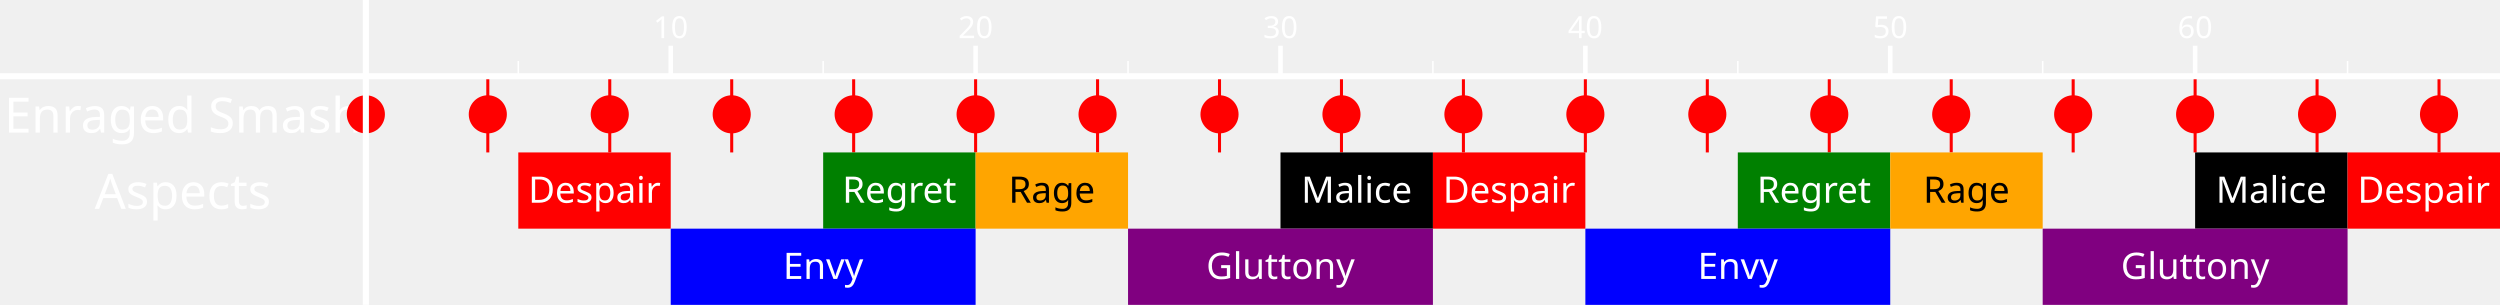
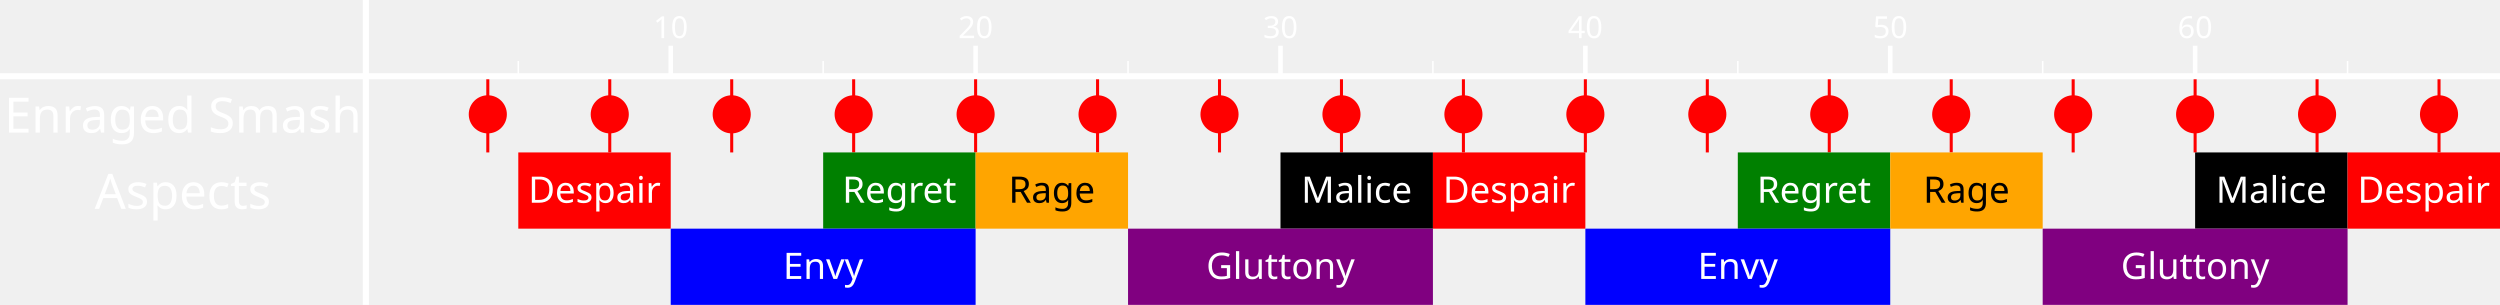
<svg xmlns="http://www.w3.org/2000/svg" width="820" height="100" viewBox="0 0 820 100">
  <defs>
</defs>
  <text x="60.0" y="43.5" font-size="16" fill="white" style="font-family:Segoe UI;text-anchor:middle">Enraged Smash</text>
-   <circle cx="120" cy="37.5" r="6.25" fill="red" />
-   <path d="M120,25 L120,50" stroke="red" />
  <circle cx="160" cy="37.5" r="6.25" fill="red" />
  <path d="M160,25 L160,50" stroke="red" />
  <circle cx="200" cy="37.5" r="6.25" fill="red" />
  <path d="M200,25 L200,50" stroke="red" />
  <circle cx="240" cy="37.5" r="6.25" fill="red" />
  <path d="M240,25 L240,50" stroke="red" />
  <circle cx="280" cy="37.5" r="6.25" fill="red" />
  <path d="M280,25 L280,50" stroke="red" />
  <circle cx="320" cy="37.5" r="6.25" fill="red" />
  <path d="M320,25 L320,50" stroke="red" />
  <circle cx="360" cy="37.5" r="6.25" fill="red" />
  <path d="M360,25 L360,50" stroke="red" />
  <circle cx="400" cy="37.5" r="6.25" fill="red" />
  <path d="M400,25 L400,50" stroke="red" />
  <circle cx="440" cy="37.5" r="6.25" fill="red" />
  <path d="M440,25 L440,50" stroke="red" />
  <circle cx="480" cy="37.5" r="6.25" fill="red" />
  <path d="M480,25 L480,50" stroke="red" />
  <circle cx="520" cy="37.5" r="6.25" fill="red" />
  <path d="M520,25 L520,50" stroke="red" />
  <circle cx="560" cy="37.5" r="6.25" fill="red" />
  <path d="M560,25 L560,50" stroke="red" />
  <circle cx="600" cy="37.5" r="6.25" fill="red" />
  <path d="M600,25 L600,50" stroke="red" />
  <circle cx="640" cy="37.5" r="6.25" fill="red" />
  <path d="M640,25 L640,50" stroke="red" />
  <circle cx="680" cy="37.5" r="6.25" fill="red" />
  <path d="M680,25 L680,50" stroke="red" />
  <circle cx="720" cy="37.5" r="6.25" fill="red" />
  <path d="M720,25 L720,50" stroke="red" />
  <circle cx="760" cy="37.5" r="6.25" fill="red" />
  <path d="M760,25 L760,50" stroke="red" />
  <circle cx="800" cy="37.5" r="6.25" fill="red" />
  <path d="M800,25 L800,50" stroke="red" />
  <text x="60.0" y="68.5" font-size="16" fill="white" style="font-family:Segoe UI;text-anchor:middle">Aspects</text>
  <rect x="170" y="50" width="50" height="25" fill="red" />
  <text x="195.0" y="66.5" font-size="12" fill="white" style="font-family:Segoe UI;text-anchor:middle">Despair</text>
  <rect x="270" y="50" width="50" height="25" fill="green" />
  <text x="295.0" y="66.5" font-size="12" fill="white" style="font-family:Segoe UI;text-anchor:middle">Regret</text>
  <rect x="320" y="50" width="50" height="25" fill="orange" />
  <text x="345.0" y="66.5" font-size="12" fill="black" style="font-family:Segoe UI;text-anchor:middle">Rage</text>
  <rect x="420" y="50" width="50" height="25" fill="black" />
  <text x="445.0" y="66.5" font-size="12" fill="white" style="font-family:Segoe UI;text-anchor:middle">Malice</text>
  <rect x="470" y="50" width="50" height="25" fill="red" />
  <text x="495.0" y="66.5" font-size="12" fill="white" style="font-family:Segoe UI;text-anchor:middle">Despair</text>
  <rect x="570" y="50" width="50" height="25" fill="green" />
  <text x="595.0" y="66.5" font-size="12" fill="white" style="font-family:Segoe UI;text-anchor:middle">Regret</text>
  <rect x="620" y="50" width="50" height="25" fill="orange" />
  <text x="645.0" y="66.5" font-size="12" fill="black" style="font-family:Segoe UI;text-anchor:middle">Rage</text>
  <rect x="720" y="50" width="50" height="25" fill="black" />
  <text x="745.0" y="66.5" font-size="12" fill="white" style="font-family:Segoe UI;text-anchor:middle">Malice</text>
  <rect x="770" y="50" width="50" height="25" fill="red" />
  <text x="795.0" y="66.5" font-size="12" fill="white" style="font-family:Segoe UI;text-anchor:middle">Despair</text>
  <text x="60.0" y="93.5" font-size="16" fill="white" style="font-family:Segoe UI;text-anchor:middle" />
  <rect x="220" y="75" width="100" height="25" fill="blue" />
  <text x="270.0" y="91.5" font-size="12" fill="white" style="font-family:Segoe UI;text-anchor:middle">Envy</text>
  <rect x="370" y="75" width="100" height="25" fill="purple" />
  <text x="420.0" y="91.5" font-size="12" fill="white" style="font-family:Segoe UI;text-anchor:middle">Gluttony</text>
  <rect x="520" y="75" width="100" height="25" fill="blue" />
  <text x="570.0" y="91.5" font-size="12" fill="white" style="font-family:Segoe UI;text-anchor:middle">Envy</text>
  <rect x="670" y="75" width="100" height="25" fill="purple" />
  <text x="720.0" y="91.5" font-size="12" fill="white" style="font-family:Segoe UI;text-anchor:middle">Gluttony</text>
  <path d="M0,25 L820,25" stroke="white" stroke-width="2" />
  <path d="M120,0 L120,100" stroke="white" stroke-width="2" />
  <path d="M130,22.5 L130,white" stroke="white" stroke-width="0.3" />
  <path d="M140,22.5 L140,white" stroke="white" stroke-width="0.3" />
  <path d="M150,22.5 L150,white" stroke="white" stroke-width="0.3" />
  <path d="M160,22.5 L160,white" stroke="white" stroke-width="0.3" />
  <path d="M170,20.0 L170,25" stroke="white" stroke-width="0.5" />
  <path d="M180,22.5 L180,white" stroke="white" stroke-width="0.3" />
  <path d="M190,22.5 L190,white" stroke="white" stroke-width="0.3" />
  <path d="M200,22.5 L200,white" stroke="white" stroke-width="0.3" />
  <path d="M210,22.5 L210,white" stroke="white" stroke-width="0.3" />
  <path d="M220,15.0 L220,25" stroke="white" stroke-width="1.5" />
  <text x="220.0" y="12.5" font-size="10" fill="white" style="font-family:Segoe UI;text-anchor:middle">10</text>
  <path d="M230,22.5 L230,white" stroke="white" stroke-width="0.3" />
  <path d="M240,22.5 L240,white" stroke="white" stroke-width="0.3" />
  <path d="M250,22.5 L250,white" stroke="white" stroke-width="0.3" />
  <path d="M260,22.5 L260,white" stroke="white" stroke-width="0.3" />
  <path d="M270,20.0 L270,25" stroke="white" stroke-width="0.5" />
  <path d="M280,22.5 L280,white" stroke="white" stroke-width="0.3" />
  <path d="M290,22.5 L290,white" stroke="white" stroke-width="0.3" />
  <path d="M300,22.5 L300,white" stroke="white" stroke-width="0.3" />
  <path d="M310,22.5 L310,white" stroke="white" stroke-width="0.3" />
  <path d="M320,15.0 L320,25" stroke="white" stroke-width="1.5" />
  <text x="320.0" y="12.5" font-size="10" fill="white" style="font-family:Segoe UI;text-anchor:middle">20</text>
  <path d="M330,22.5 L330,white" stroke="white" stroke-width="0.3" />
  <path d="M340,22.5 L340,white" stroke="white" stroke-width="0.3" />
  <path d="M350,22.5 L350,white" stroke="white" stroke-width="0.3" />
  <path d="M360,22.5 L360,white" stroke="white" stroke-width="0.3" />
  <path d="M370,20.0 L370,25" stroke="white" stroke-width="0.5" />
  <path d="M380,22.5 L380,white" stroke="white" stroke-width="0.3" />
  <path d="M390,22.5 L390,white" stroke="white" stroke-width="0.3" />
  <path d="M400,22.5 L400,white" stroke="white" stroke-width="0.3" />
  <path d="M410,22.5 L410,white" stroke="white" stroke-width="0.3" />
  <path d="M420,15.0 L420,25" stroke="white" stroke-width="1.5" />
  <text x="420.0" y="12.5" font-size="10" fill="white" style="font-family:Segoe UI;text-anchor:middle">30</text>
  <path d="M430,22.5 L430,white" stroke="white" stroke-width="0.3" />
  <path d="M440,22.5 L440,white" stroke="white" stroke-width="0.3" />
  <path d="M450,22.5 L450,white" stroke="white" stroke-width="0.3" />
  <path d="M460,22.5 L460,white" stroke="white" stroke-width="0.3" />
  <path d="M470,20.0 L470,25" stroke="white" stroke-width="0.5" />
  <path d="M480,22.5 L480,white" stroke="white" stroke-width="0.3" />
  <path d="M490,22.5 L490,white" stroke="white" stroke-width="0.3" />
  <path d="M500,22.5 L500,white" stroke="white" stroke-width="0.3" />
  <path d="M510,22.5 L510,white" stroke="white" stroke-width="0.3" />
  <path d="M520,15.0 L520,25" stroke="white" stroke-width="1.5" />
  <text x="520.0" y="12.5" font-size="10" fill="white" style="font-family:Segoe UI;text-anchor:middle">40</text>
  <path d="M530,22.5 L530,white" stroke="white" stroke-width="0.3" />
  <path d="M540,22.5 L540,white" stroke="white" stroke-width="0.3" />
  <path d="M550,22.5 L550,white" stroke="white" stroke-width="0.3" />
  <path d="M560,22.5 L560,white" stroke="white" stroke-width="0.3" />
  <path d="M570,20.0 L570,25" stroke="white" stroke-width="0.5" />
  <path d="M580,22.5 L580,white" stroke="white" stroke-width="0.3" />
  <path d="M590,22.5 L590,white" stroke="white" stroke-width="0.3" />
  <path d="M600,22.5 L600,white" stroke="white" stroke-width="0.3" />
  <path d="M610,22.5 L610,white" stroke="white" stroke-width="0.3" />
  <path d="M620,15.0 L620,25" stroke="white" stroke-width="1.5" />
  <text x="620.0" y="12.5" font-size="10" fill="white" style="font-family:Segoe UI;text-anchor:middle">50</text>
  <path d="M630,22.5 L630,white" stroke="white" stroke-width="0.3" />
  <path d="M640,22.5 L640,white" stroke="white" stroke-width="0.3" />
  <path d="M650,22.5 L650,white" stroke="white" stroke-width="0.3" />
  <path d="M660,22.5 L660,white" stroke="white" stroke-width="0.3" />
  <path d="M670,20.0 L670,25" stroke="white" stroke-width="0.5" />
  <path d="M680,22.5 L680,white" stroke="white" stroke-width="0.3" />
  <path d="M690,22.5 L690,white" stroke="white" stroke-width="0.3" />
  <path d="M700,22.5 L700,white" stroke="white" stroke-width="0.3" />
  <path d="M710,22.5 L710,white" stroke="white" stroke-width="0.3" />
  <path d="M720,15.0 L720,25" stroke="white" stroke-width="1.5" />
  <text x="720.0" y="12.5" font-size="10" fill="white" style="font-family:Segoe UI;text-anchor:middle">60</text>
  <path d="M730,22.5 L730,white" stroke="white" stroke-width="0.3" />
  <path d="M740,22.5 L740,white" stroke="white" stroke-width="0.3" />
  <path d="M750,22.5 L750,white" stroke="white" stroke-width="0.3" />
  <path d="M760,22.5 L760,white" stroke="white" stroke-width="0.3" />
  <path d="M770,20.0 L770,25" stroke="white" stroke-width="0.5" />
  <path d="M780,22.5 L780,white" stroke="white" stroke-width="0.3" />
  <path d="M790,22.5 L790,white" stroke="white" stroke-width="0.3" />
  <path d="M800,22.5 L800,white" stroke="white" stroke-width="0.3" />
  <path d="M810,22.5 L810,white" stroke="white" stroke-width="0.3" />
</svg>
